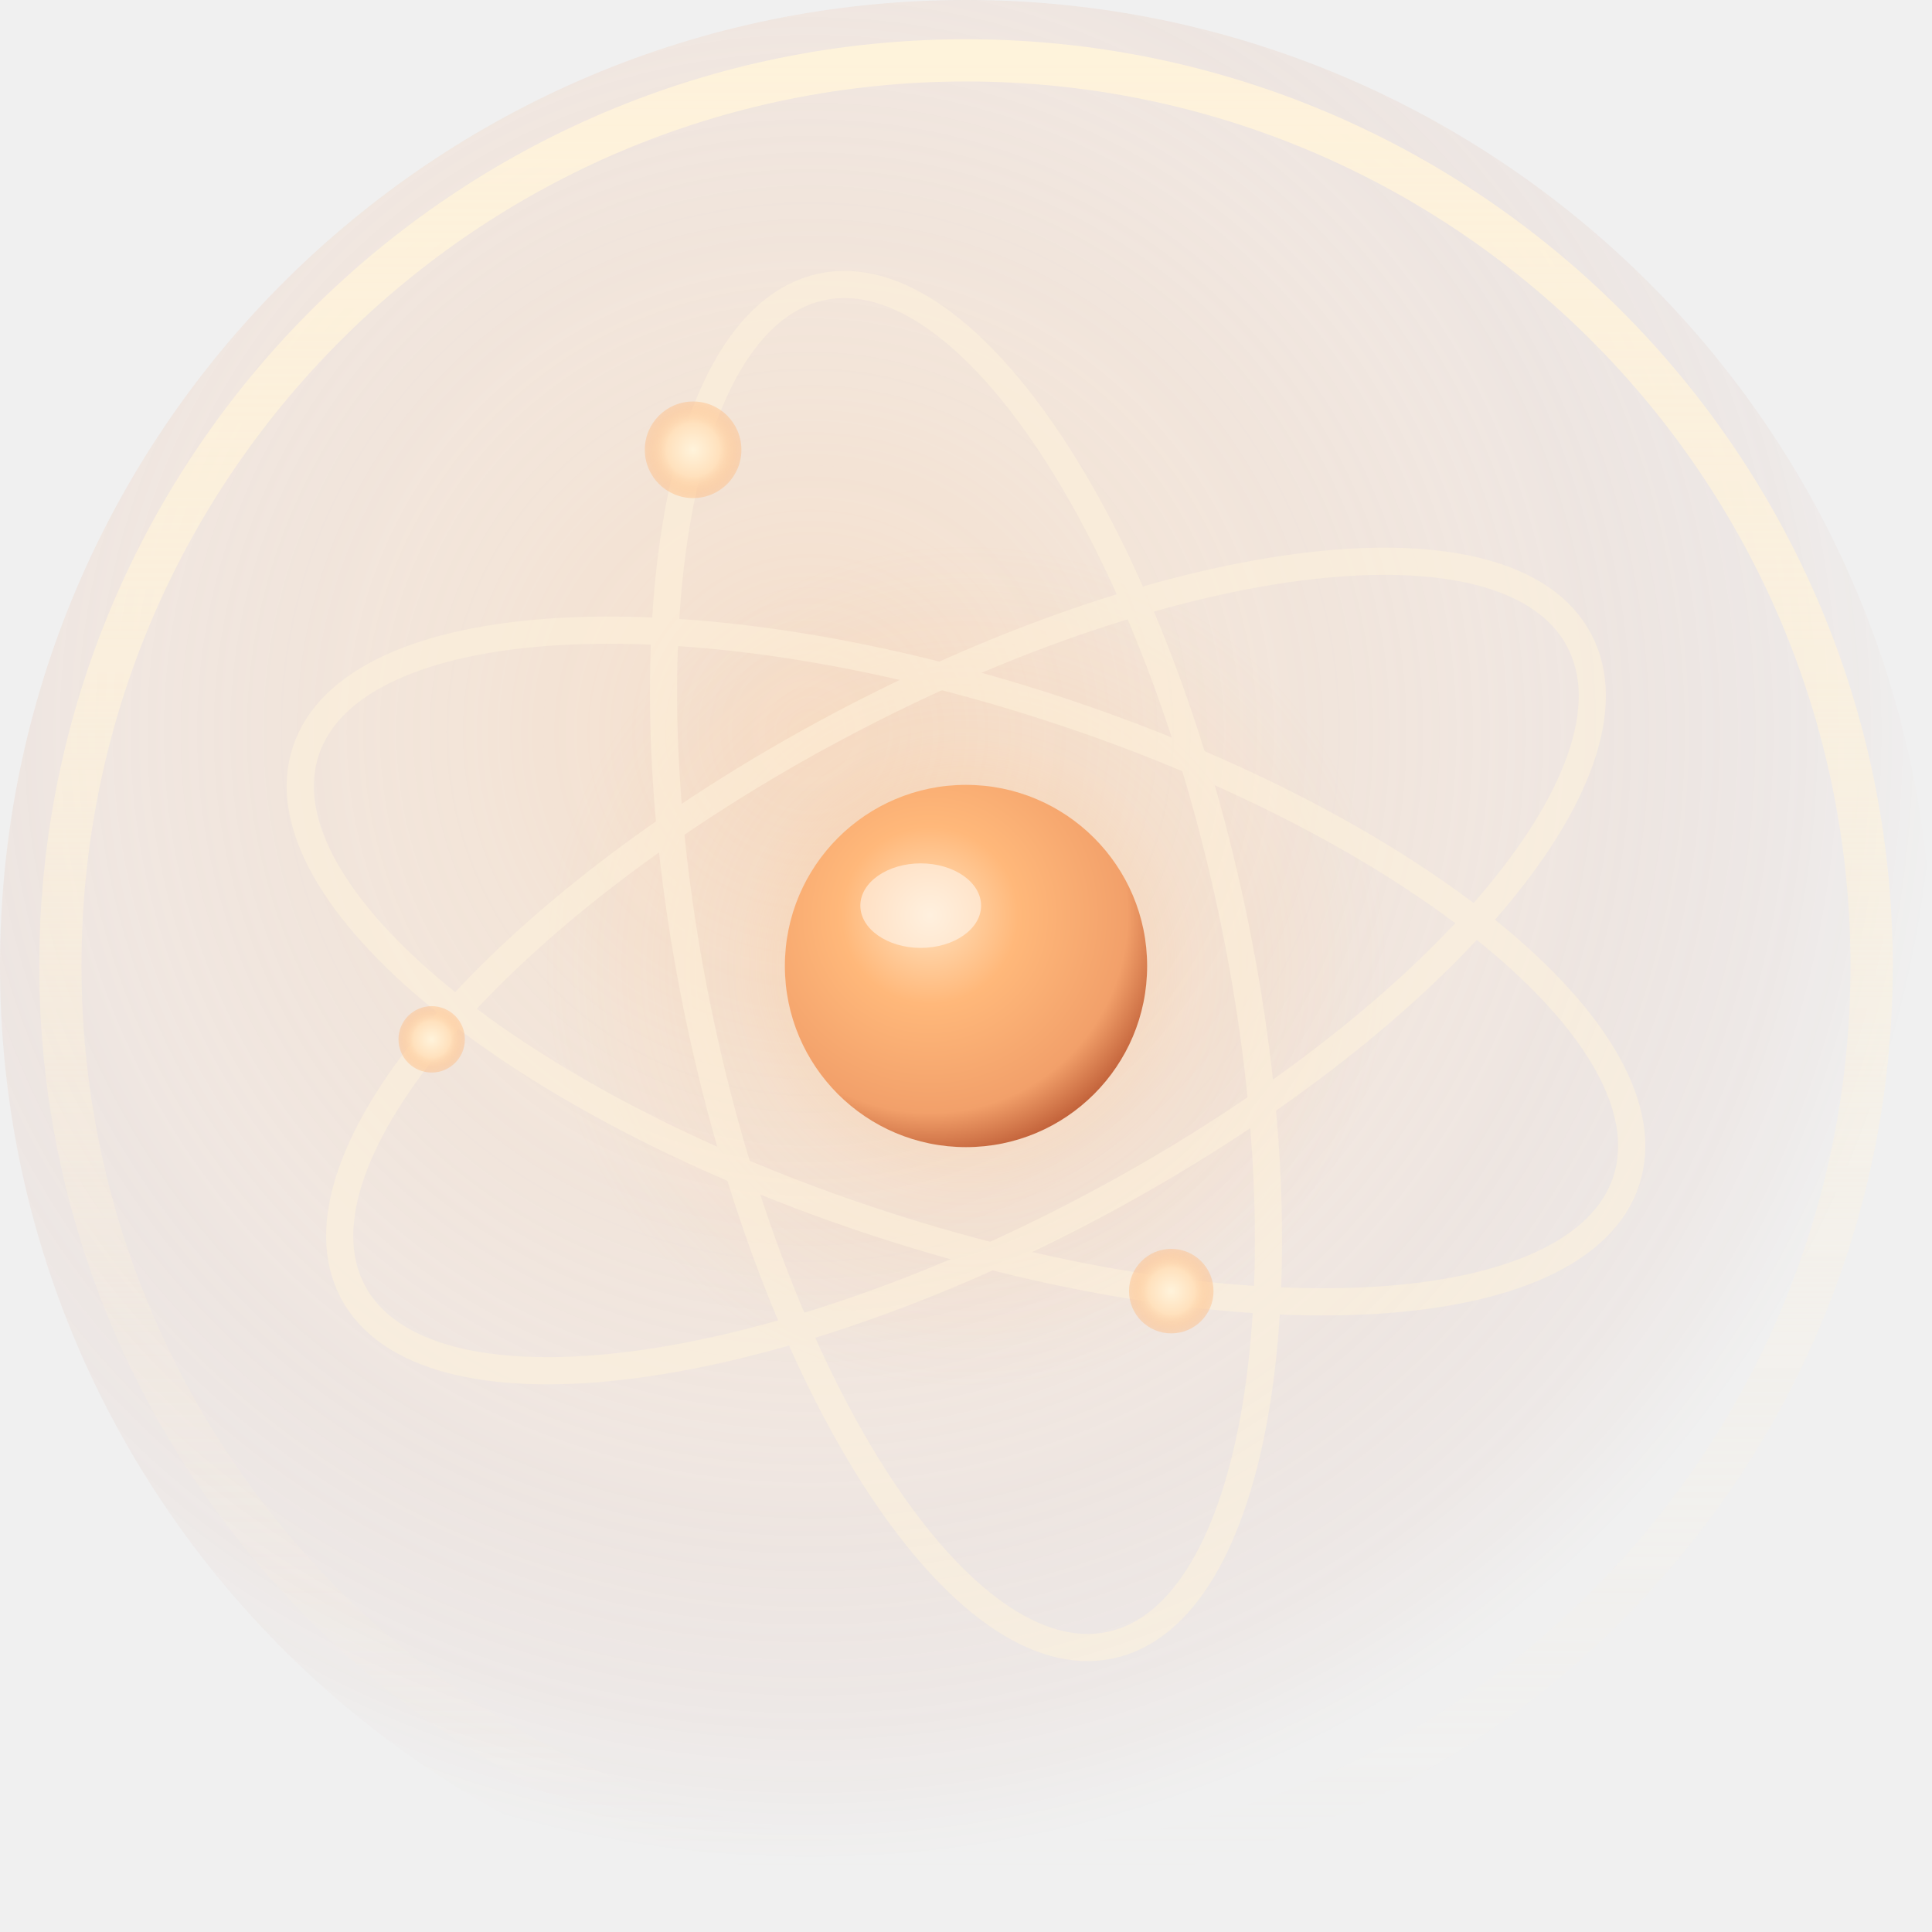
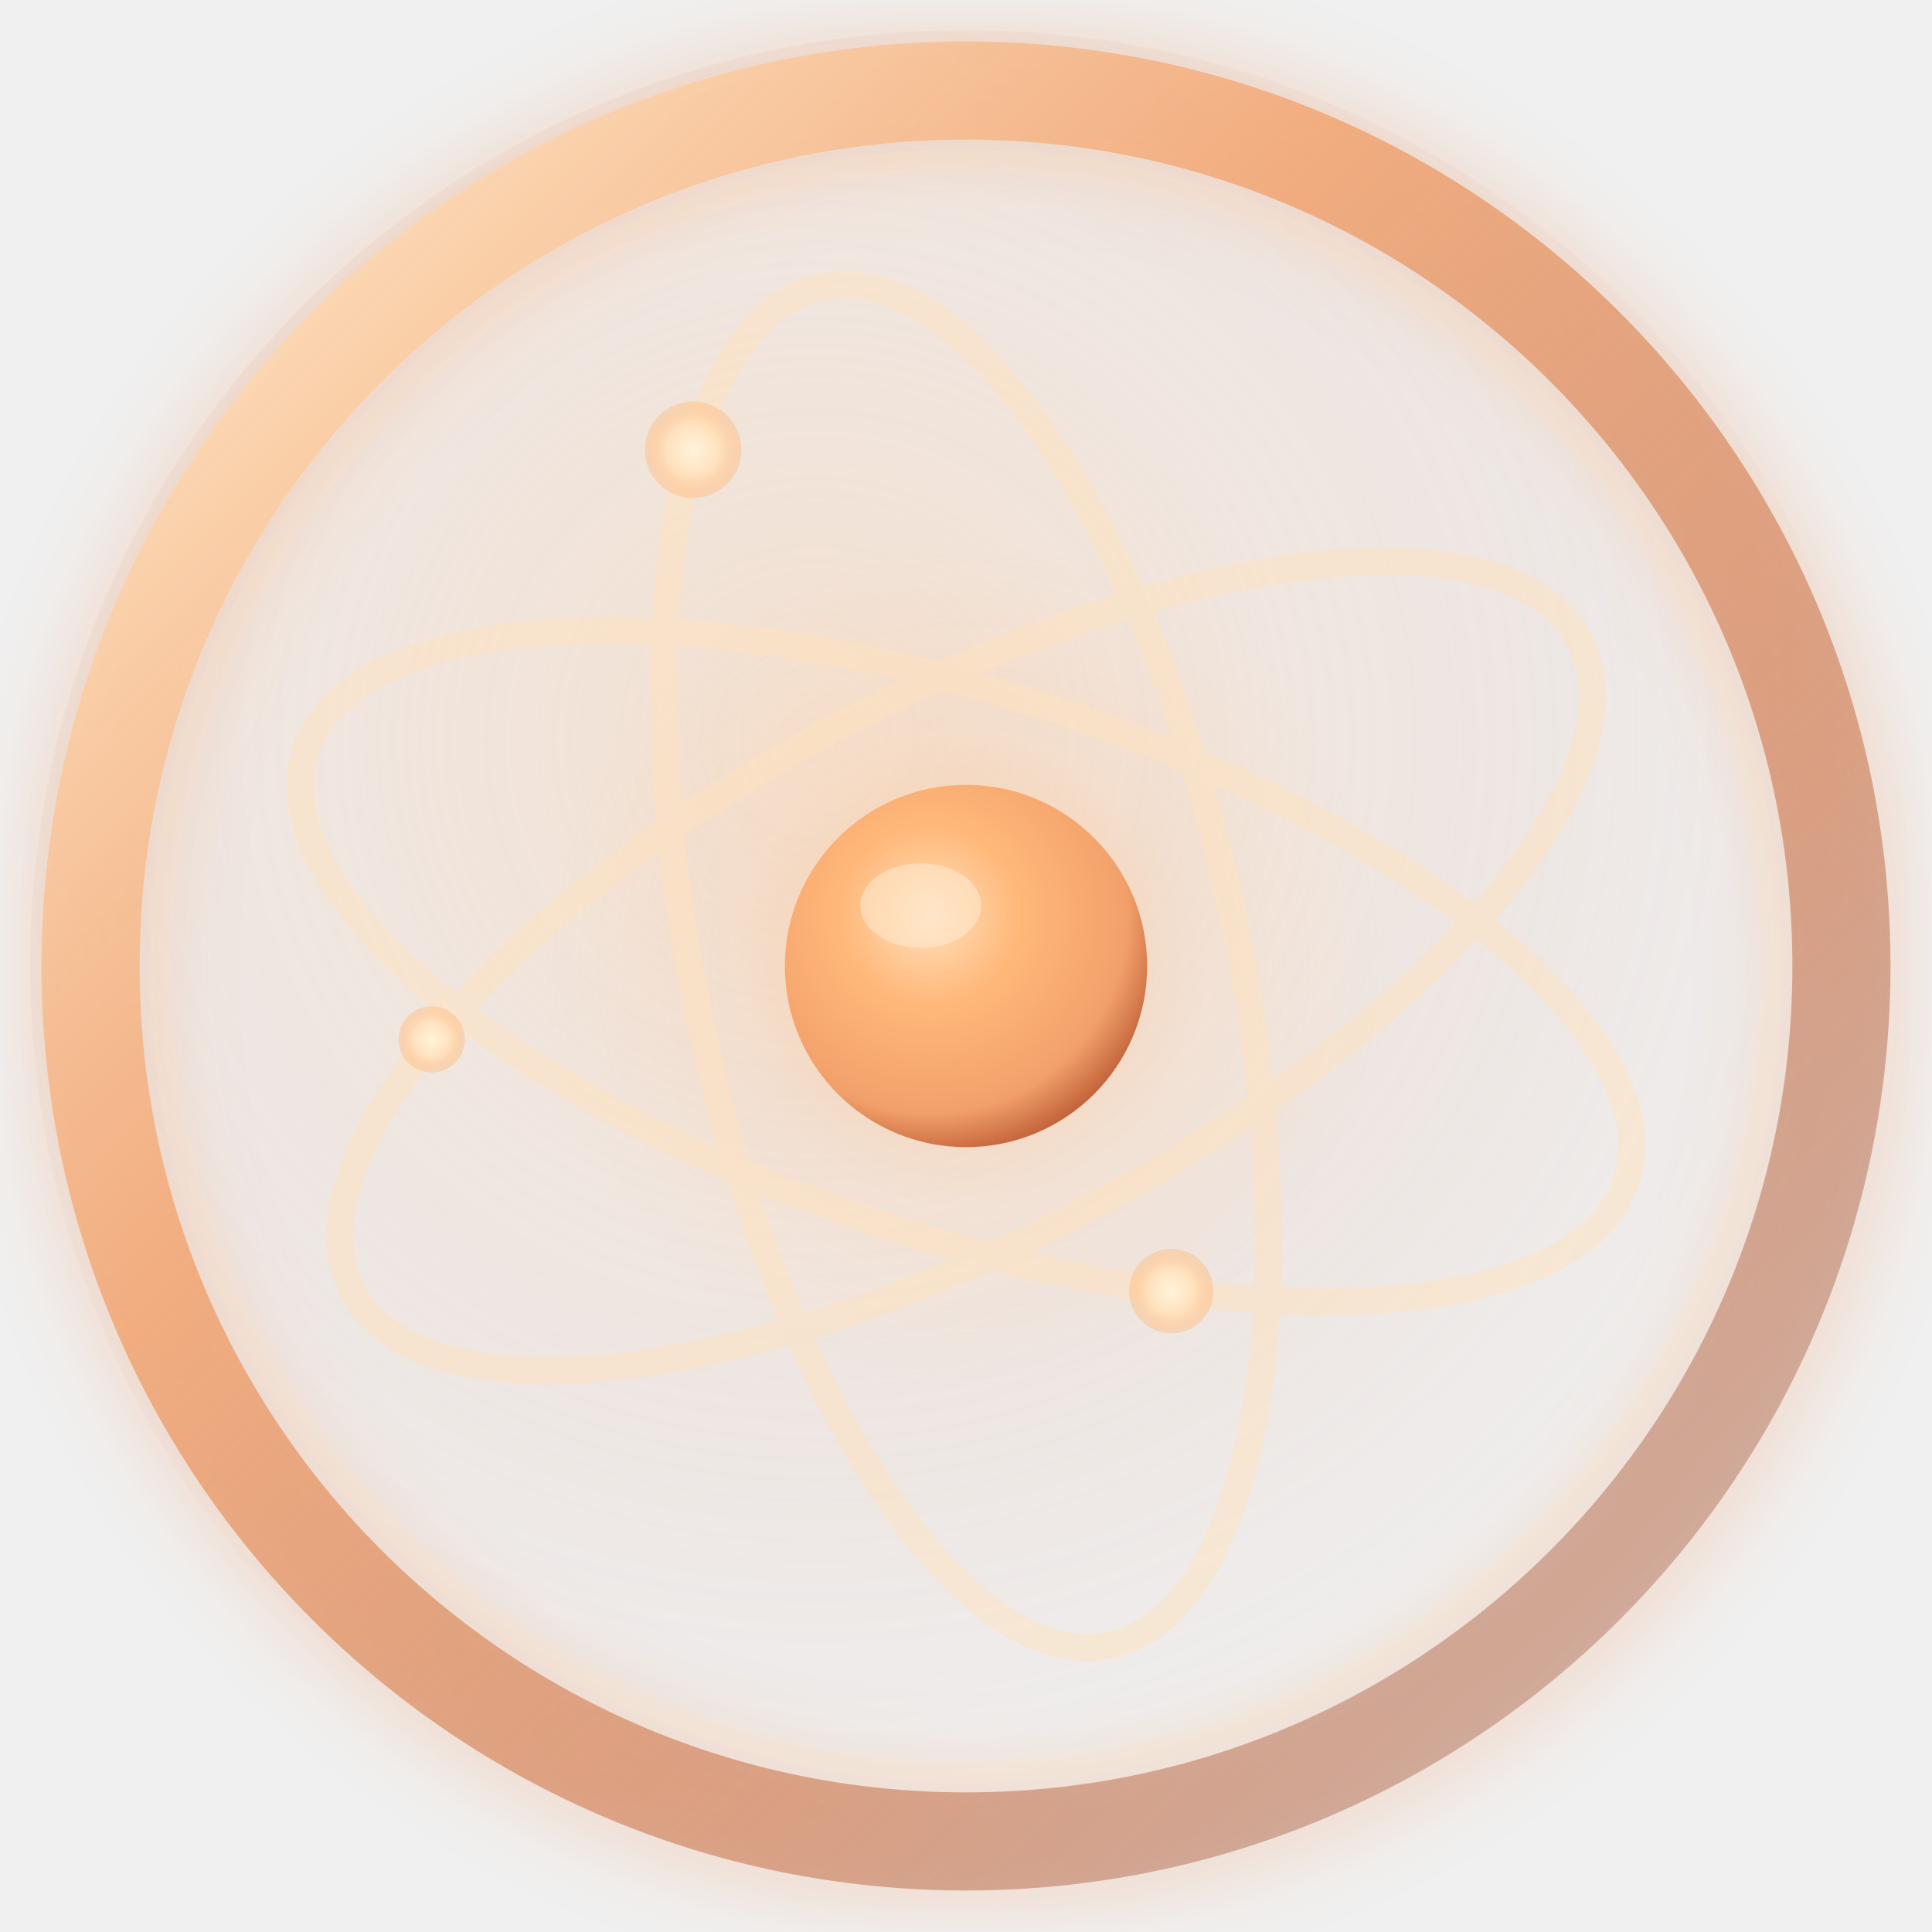
- <svg xmlns="http://www.w3.org/2000/svg" viewBox="0 0 64 64" fill="none">
+ <svg xmlns="http://www.w3.org/2000/svg" viewBox="0 0 64 64" fill="none" role="img" aria-labelledby="title desc">
  <defs>
    <radialGradient id="nuc" cx="40%" cy="36%" r="70%">
      <stop offset="0%" stop-color="#FFE1BD" />
      <stop offset="35%" stop-color="#FFB87A" />
      <stop offset="78%" stop-color="#F2A06A" />
      <stop offset="100%" stop-color="#B85530" />
    </radialGradient>
    <radialGradient id="glow" cx="50%" cy="50%" r="50%">
-       <stop offset="0%" stop-color="#FFB87A" stop-opacity="0.55" />
-       <stop offset="55%" stop-color="#FFB87A" stop-opacity="0.12" />
+       <stop offset="0%" stop-color="#FFB87A" stop-opacity=".55" />
+       <stop offset="55%" stop-color="#FFB87A" stop-opacity=".12" />
      <stop offset="100%" stop-color="#FFB87A" stop-opacity="0" />
    </radialGradient>
    <radialGradient id="elec" cx="50%" cy="50%" r="50%">
      <stop offset="0%" stop-color="#FFF3DB" />
      <stop offset="55%" stop-color="#FFE1BD" />
-       <stop offset="100%" stop-color="#FFB87A" stop-opacity="0.4" />
+       <stop offset="100%" stop-color="#FFB87A" stop-opacity=".4" />
    </radialGradient>
    <radialGradient id="plate" cx="42%" cy="38%" r="58%">
-       <stop offset="0%" stop-color="#FFB87A" stop-opacity="0.32" />
-       <stop offset="30%" stop-color="#FFB87A" stop-opacity="0.20" />
-       <stop offset="60%" stop-color="#F2A06A" stop-opacity="0.12" />
-       <stop offset="88%" stop-color="#B85530" stop-opacity="0.05" />
+       <stop offset="0%" stop-color="#FFB87A" stop-opacity=".26" />
+       <stop offset="44%" stop-color="#F2A06A" stop-opacity=".12" />
+       <stop offset="84%" stop-color="#B85530" stop-opacity=".035" />
      <stop offset="100%" stop-color="#B85530" stop-opacity="0" />
    </radialGradient>
-     <linearGradient id="ring" x1="50%" y1="0%" x2="50%" y2="100%">
-       <stop offset="0%" stop-color="#FFF3DB" stop-opacity="0.95" />
-       <stop offset="35%" stop-color="#FFF3DB" stop-opacity="0.65" />
-       <stop offset="70%" stop-color="#FFF3DB" stop-opacity="0.18" />
-       <stop offset="100%" stop-color="#FFF3DB" stop-opacity="0" />
+     <linearGradient id="rim" x1="8" y1="7" x2="57" y2="56" gradientUnits="userSpaceOnUse">
+       <stop stop-color="#FFE1BD" stop-opacity=".94" />
+       <stop offset=".34" stop-color="#F2A06A" stop-opacity=".78" />
+       <stop offset=".72" stop-color="#C86D42" stop-opacity=".55" />
+       <stop offset="1" stop-color="#8E432C" stop-opacity=".32" />
    </linearGradient>
+     <filter id="rimGlow" x="-25%" y="-25%" width="150%" height="150%">
+       <feGaussianBlur stdDeviation="1.1" />
+     </filter>
  </defs>
-   <circle cx="32" cy="32" r="32" fill="url(#plate)" />
-   <circle cx="32" cy="32" r="30" fill="none" stroke="url(#ring)" stroke-width="1.4" />
+   <circle cx="32" cy="32" r="31" fill="url(#plate)" />
+   <circle cx="32" cy="32" r="29" fill="none" stroke="#F2A06A" stroke-opacity=".22" stroke-width="5.2" filter="url(#rimGlow)" />
+   <circle cx="32" cy="32" r="29" fill="none" stroke="url(#rim)" stroke-width="3.25" />
+   <circle cx="32" cy="32" r="26.7" fill="none" stroke="#FFE1BD" stroke-opacity=".16" stroke-width=".7" />
  <circle cx="32" cy="32" r="14" fill="url(#glow)" />
-   <g stroke="#FFF3DB" stroke-width="0.9" fill="none" opacity="0.5">
+   <g stroke="#FFE1BD" stroke-width=".9" fill="none" opacity=".48">
    <ellipse cx="32" cy="32" rx="23" ry="9" transform="rotate(18 32 32)" />
    <ellipse cx="32" cy="32" rx="23" ry="9" transform="rotate(-28 32 32)" />
    <ellipse cx="32" cy="32" rx="23" ry="9" transform="rotate(78 32 32)" />
  </g>
  <circle cx="32" cy="32" r="6" fill="url(#nuc)" />
-   <ellipse cx="30.5" cy="30" rx="2" ry="1.4" fill="#FFFFFF" opacity="0.5" />
-   <circle cx="38.80" cy="42.77" r="1.4" fill="url(#elec)" />
-   <circle cx="14.30" cy="34.43" r="1.1" fill="url(#elec)" />
-   <circle cx="22.96" cy="14.90" r="1.6" fill="url(#elec)" />
+   <ellipse cx="30.5" cy="30" rx="2" ry="1.4" fill="#FFEBD2" opacity=".55" />
+   <circle cx="38.8" cy="42.77" r="1.4" fill="url(#elec)" />
+   <circle cx="14.3" cy="34.43" r="1.1" fill="url(#elec)" />
+   <circle cx="22.96" cy="14.9" r="1.6" fill="url(#elec)" />
</svg>
